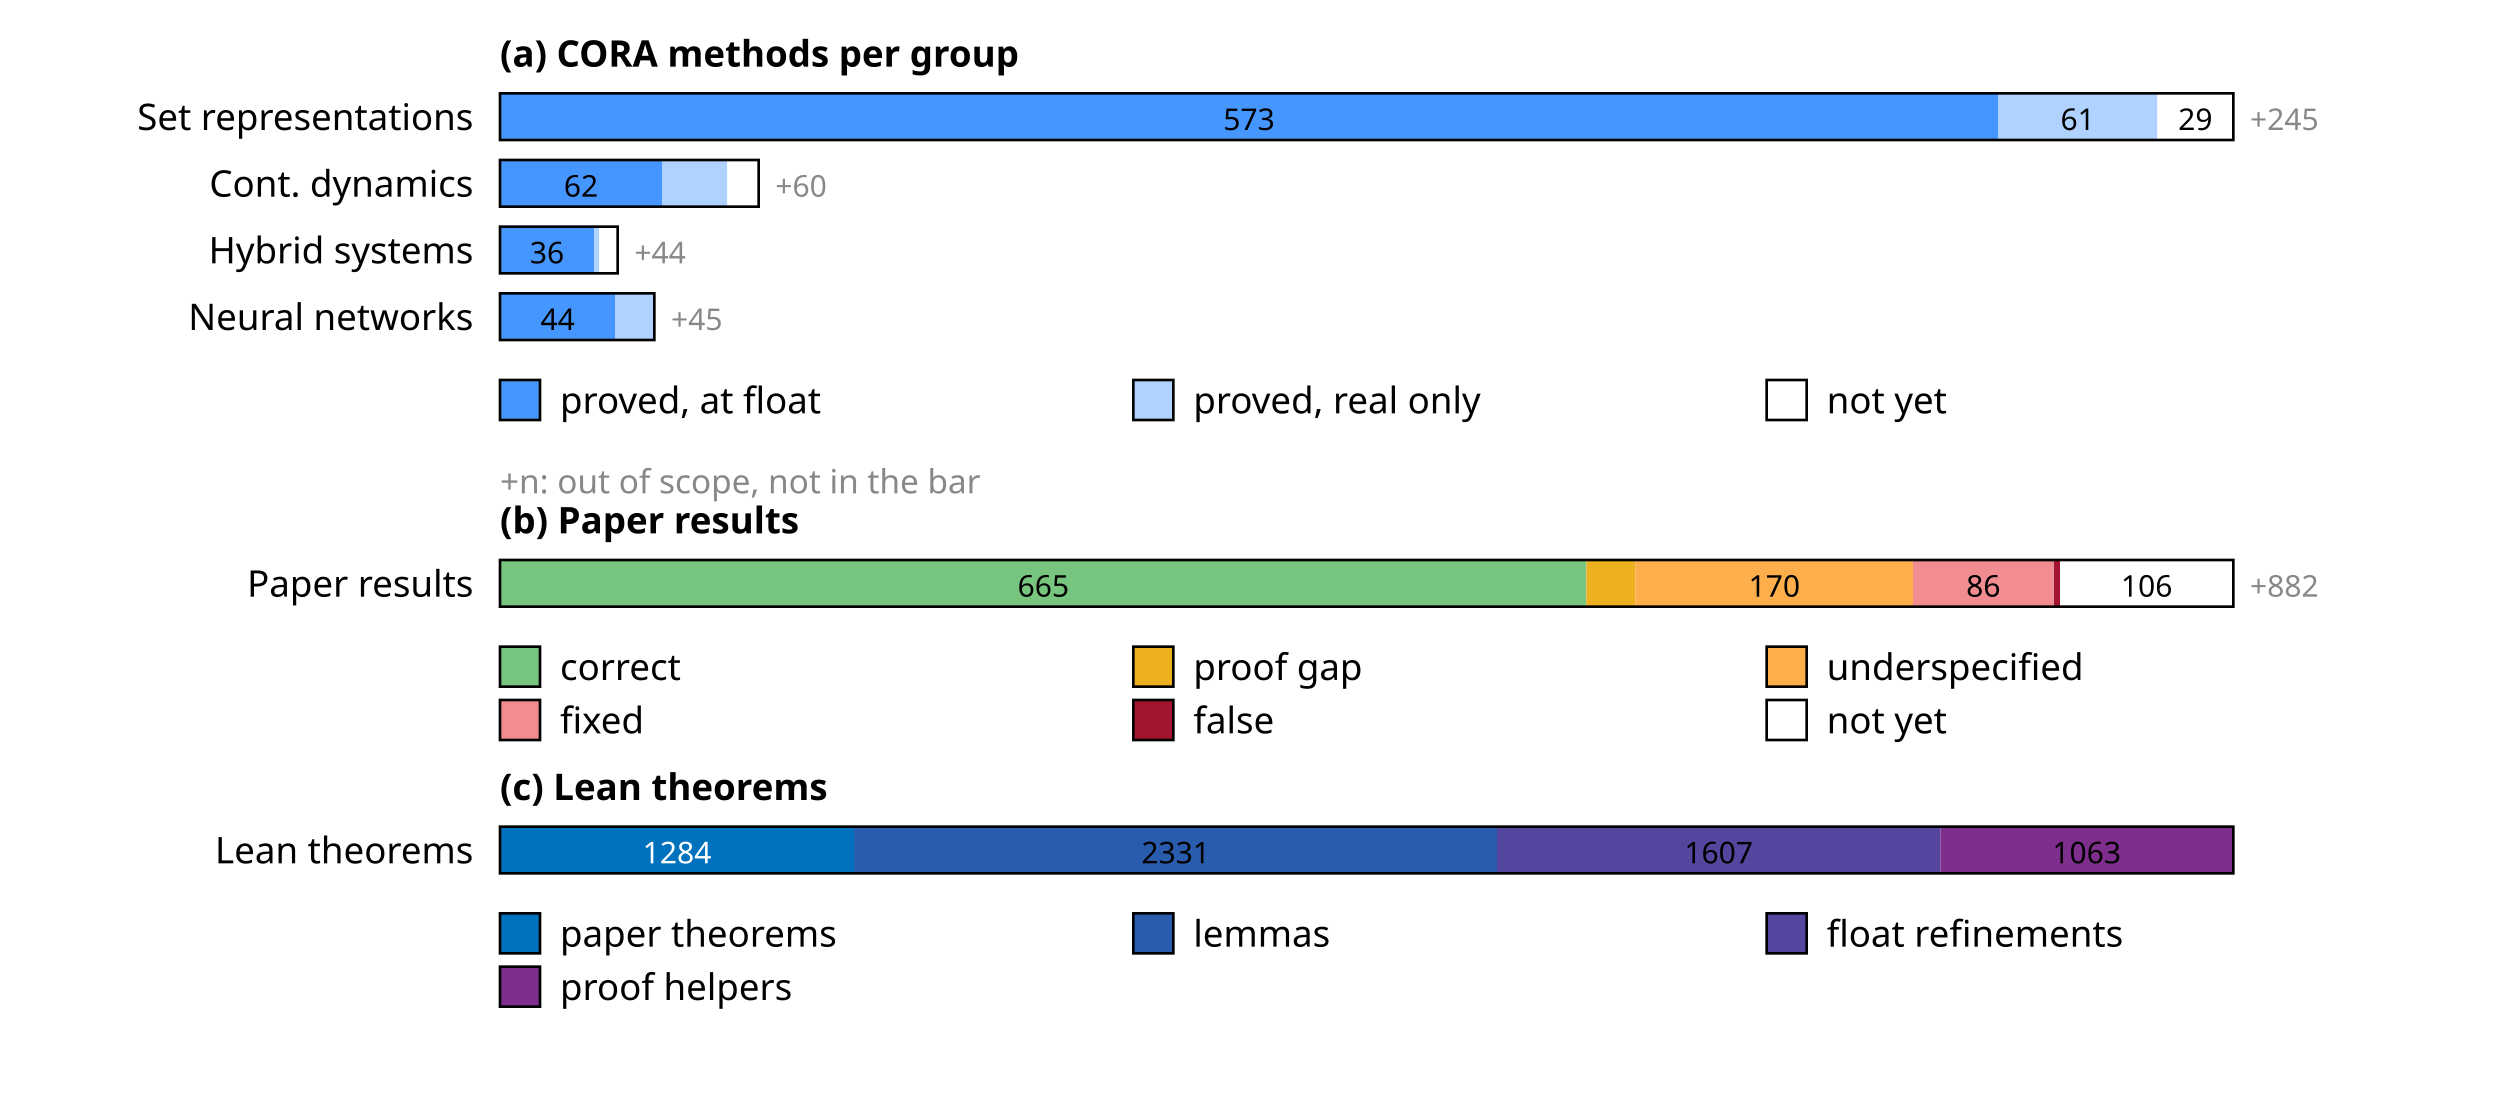
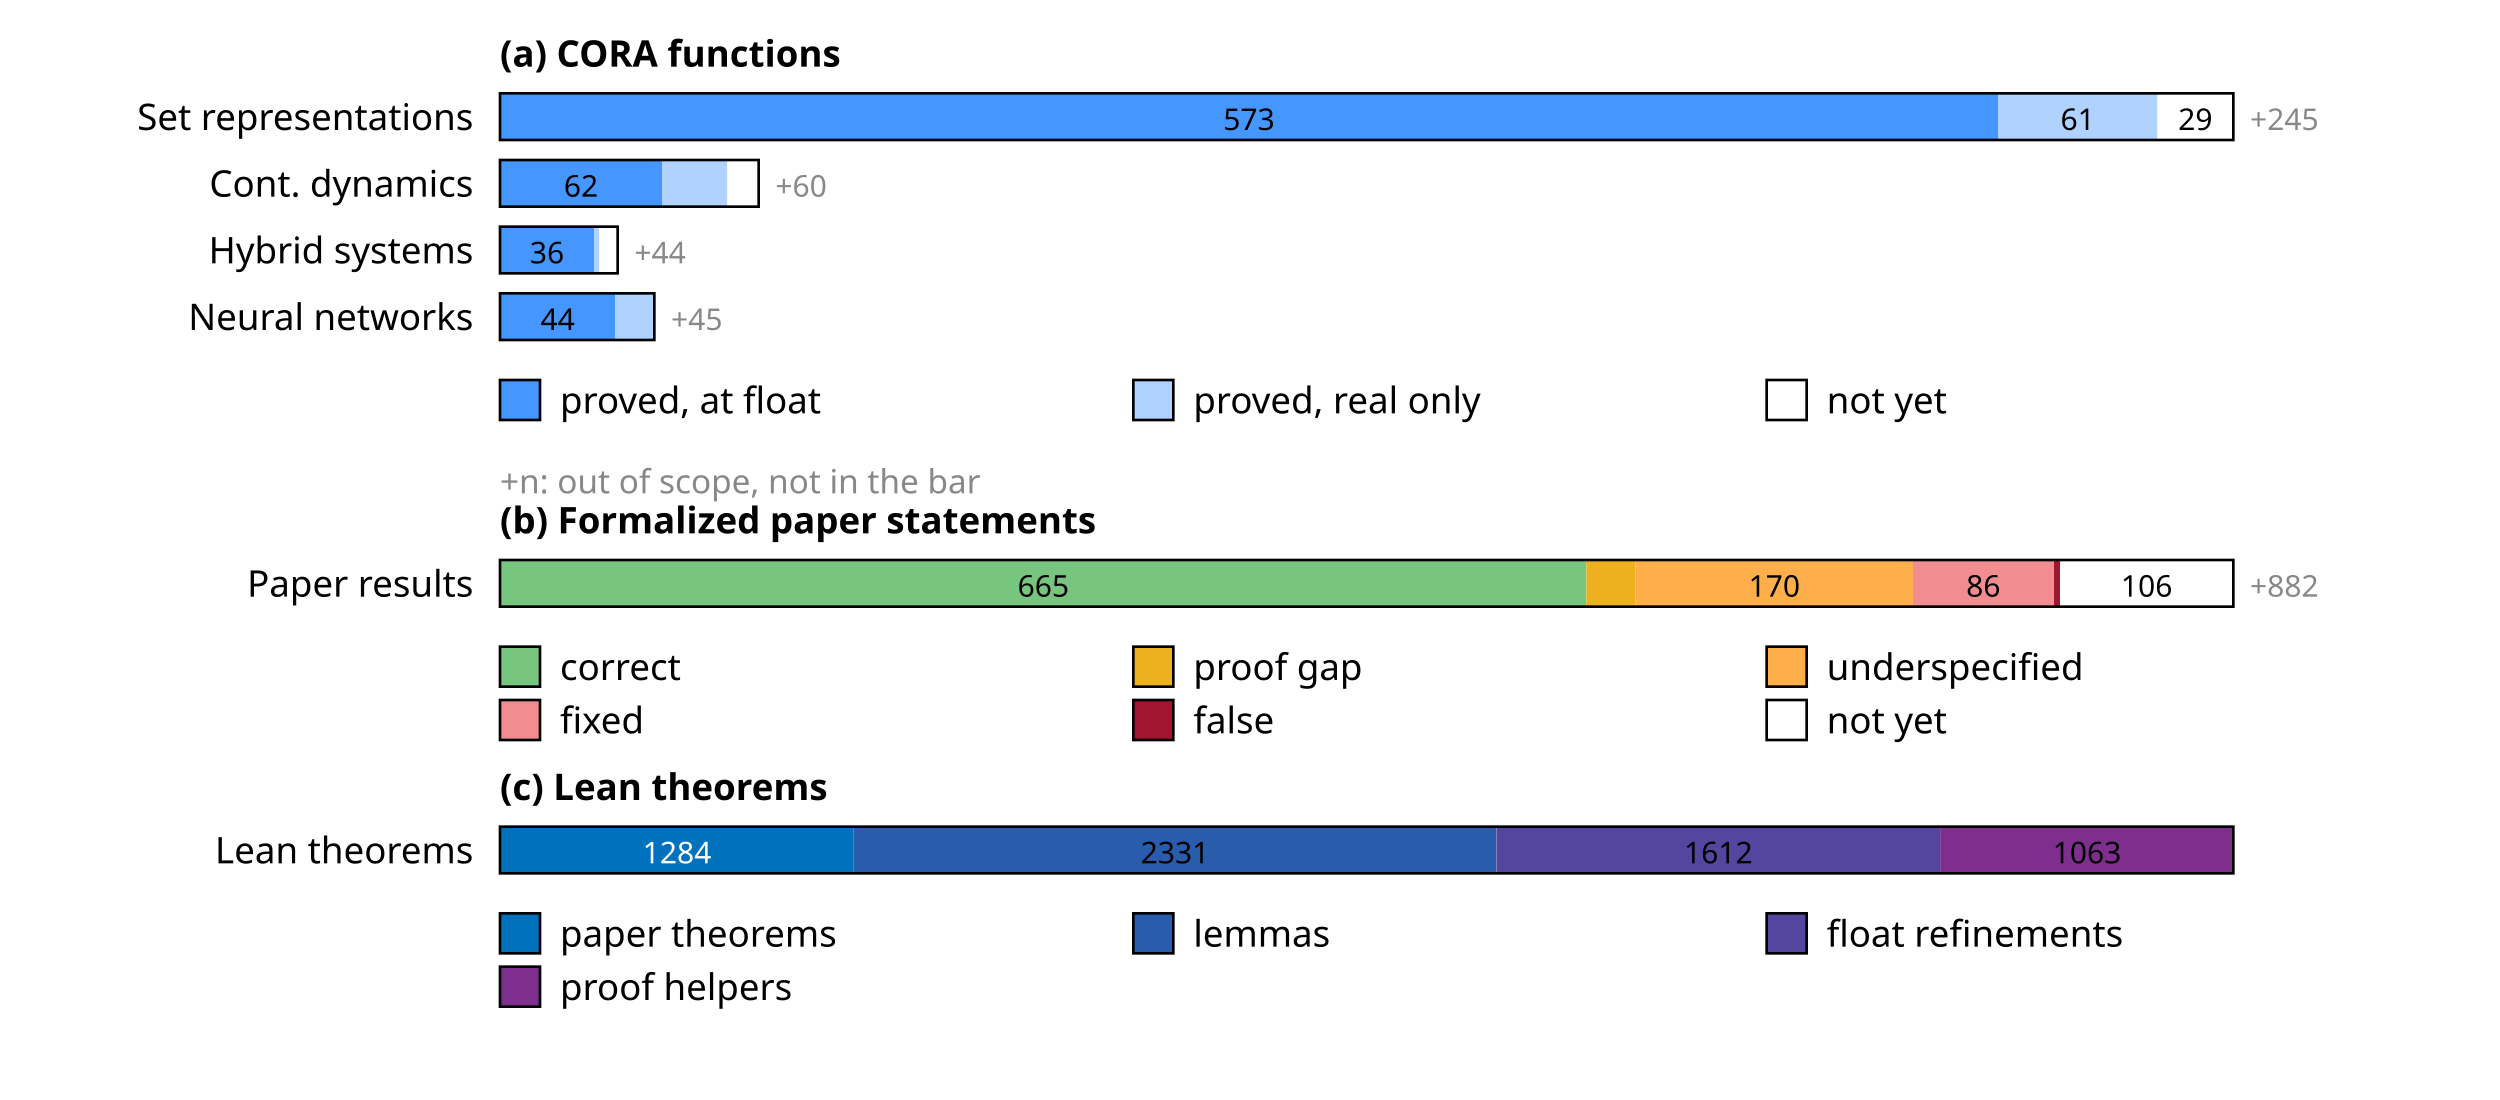
<svg xmlns="http://www.w3.org/2000/svg" width="750" height="330" font-family="sans-serif" font-size="11">
  <rect width="100%" height="100%" fill="white" />
-   <text x="150" y="20" font-weight="bold">(a) CORA methods per group</text>
+   <text x="150" y="20" font-weight="bold">(a) CORA functions</text>
  <text x="142" y="39" text-anchor="end">Set representations</text>
  <rect x="150.0" y="28" width="449.4" height="14" fill="rgb(69,150,255)" />
  <text x="374.7" y="39" text-anchor="middle" font-size="9" fill="#000">573</text>
  <rect x="599.4" y="28" width="47.8" height="14" fill="rgb(176,210,255)" />
  <text x="623.3" y="39" text-anchor="middle" font-size="9" fill="#000">61</text>
  <rect x="647.3" y="28" width="22.7" height="14" fill="rgb(255,255,255)" />
  <text x="658.6" y="39" text-anchor="middle" font-size="9" fill="#000">29</text>
  <rect x="150" y="28" width="520.0" height="14" fill="none" stroke="#000" stroke-width="0.8" />
  <text x="675.0" y="39" font-size="9" fill="#888">+245</text>
  <text x="142" y="59" text-anchor="end">Cont. dynamics</text>
  <rect x="150.0" y="48" width="48.6" height="14" fill="rgb(69,150,255)" />
  <text x="174.3" y="59" text-anchor="middle" font-size="9" fill="#000">62</text>
  <rect x="198.6" y="48" width="19.6" height="14" fill="rgb(176,210,255)" />
  <rect x="218.2" y="48" width="9.4" height="14" fill="rgb(255,255,255)" />
  <rect x="150" y="48" width="77.6" height="14" fill="none" stroke="#000" stroke-width="0.8" />
  <text x="232.6" y="59" font-size="9" fill="#888">+60</text>
  <text x="142" y="79" text-anchor="end">Hybrid systems</text>
  <rect x="150.0" y="68" width="28.2" height="14" fill="rgb(69,150,255)" />
  <text x="164.1" y="79" text-anchor="middle" font-size="9" fill="#000">36</text>
  <rect x="178.2" y="68" width="1.6" height="14" fill="rgb(176,210,255)" />
  <rect x="179.8" y="68" width="5.5" height="14" fill="rgb(255,255,255)" />
  <rect x="150" y="68" width="35.3" height="14" fill="none" stroke="#000" stroke-width="0.8" />
  <text x="190.3" y="79" font-size="9" fill="#888">+44</text>
  <text x="142" y="99" text-anchor="end">Neural networks</text>
  <rect x="150.0" y="88" width="34.5" height="14" fill="rgb(69,150,255)" />
  <text x="167.3" y="99" text-anchor="middle" font-size="9" fill="#000">44</text>
  <rect x="184.5" y="88" width="11.8" height="14" fill="rgb(176,210,255)" />
  <rect x="150" y="88" width="46.3" height="14" fill="none" stroke="#000" stroke-width="0.8" />
  <text x="201.3" y="99" font-size="9" fill="#888">+45</text>
  <rect x="150" y="114" width="12" height="12" fill="rgb(69,150,255)" stroke="#000" stroke-width="0.8" />
  <text x="168" y="124">proved, at float</text>
  <rect x="340" y="114" width="12" height="12" fill="rgb(176,210,255)" stroke="#000" stroke-width="0.8" />
  <text x="358" y="124">proved, real only</text>
  <rect x="530" y="114" width="12" height="12" fill="rgb(255,255,255)" stroke="#000" stroke-width="0.8" />
  <text x="548" y="124">not yet</text>
  <text x="150" y="148" font-size="10" fill="#888">+n: out of scope, not in the bar</text>
-   <text x="150" y="160" font-weight="bold">(b) Paper results</text>
+   <text x="150" y="160" font-weight="bold">(b) Formalized paper statements</text>
  <text x="142" y="179" text-anchor="end">Paper results</text>
  <rect x="150.0" y="168" width="325.9" height="14" fill="rgb(120,197,127)" />
  <text x="313.0" y="179" text-anchor="middle" font-size="9" fill="#000">665</text>
  <rect x="475.9" y="168" width="14.7" height="14" fill="rgb(237,177,32)" />
  <rect x="490.6" y="168" width="83.3" height="14" fill="rgb(255,174,76)" />
  <text x="532.3" y="179" text-anchor="middle" font-size="9" fill="#000">170</text>
  <rect x="573.9" y="168" width="42.1" height="14" fill="rgb(241,141,145)" />
  <text x="595.0" y="179" text-anchor="middle" font-size="9" fill="#000">86</text>
  <rect x="616.1" y="168" width="2.0" height="14" fill="rgb(162,20,47)" />
  <rect x="618.0" y="168" width="52.0" height="14" fill="rgb(255,255,255)" />
  <text x="644.0" y="179" text-anchor="middle" font-size="9" fill="#000">106</text>
  <rect x="150" y="168" width="520.0" height="14" fill="none" stroke="#000" stroke-width="0.8" />
  <text x="675.0" y="179" font-size="9" fill="#888">+882</text>
  <rect x="150" y="194" width="12" height="12" fill="rgb(120,197,127)" stroke="#000" stroke-width="0.8" />
  <text x="168" y="204">correct</text>
  <rect x="340" y="194" width="12" height="12" fill="rgb(237,177,32)" stroke="#000" stroke-width="0.8" />
  <text x="358" y="204">proof gap</text>
  <rect x="530" y="194" width="12" height="12" fill="rgb(255,174,76)" stroke="#000" stroke-width="0.8" />
  <text x="548" y="204">underspecified</text>
  <rect x="150" y="210" width="12" height="12" fill="rgb(241,141,145)" stroke="#000" stroke-width="0.8" />
  <text x="168" y="220">fixed</text>
  <rect x="340" y="210" width="12" height="12" fill="rgb(162,20,47)" stroke="#000" stroke-width="0.8" />
  <text x="358" y="220">false</text>
  <rect x="530" y="210" width="12" height="12" fill="rgb(255,255,255)" stroke="#000" stroke-width="0.8" />
  <text x="548" y="220">not yet</text>
  <text x="150" y="240" font-weight="bold">(c) Lean theorems</text>
  <text x="142" y="259" text-anchor="end">Lean theorems</text>
-   <rect x="150.0" y="248" width="106.2" height="14" fill="rgb(0,114,189)" />
+   <rect x="150.0" y="248" width="106.1" height="14" fill="rgb(0,114,189)" />
  <text x="203.1" y="259" text-anchor="middle" font-size="9" fill="#fff">1284</text>
-   <rect x="256.2" y="248" width="192.9" height="14" fill="rgb(42,92,173)" />
-   <text x="352.7" y="259" text-anchor="middle" font-size="9" fill="#000">2331</text>
-   <rect x="449.1" y="248" width="133.0" height="14" fill="rgb(84,69,158)" />
-   <text x="515.6" y="259" text-anchor="middle" font-size="9" fill="#000">1607</text>
+   <rect x="256.1" y="248" width="192.7" height="14" fill="rgb(42,92,173)" />
+   <text x="352.5" y="259" text-anchor="middle" font-size="9" fill="#000">2331</text>
+   <rect x="448.9" y="248" width="133.3" height="14" fill="rgb(84,69,158)" />
+   <text x="515.5" y="259" text-anchor="middle" font-size="9" fill="#000">1612</text>
  <rect x="582.1" y="248" width="87.9" height="14" fill="rgb(126,47,142)" />
-   <text x="626.0" y="259" text-anchor="middle" font-size="9" fill="#000">1063</text>
+   <text x="626.1" y="259" text-anchor="middle" font-size="9" fill="#000">1063</text>
  <rect x="150" y="248" width="520.0" height="14" fill="none" stroke="#000" stroke-width="0.8" />
  <rect x="150" y="274" width="12" height="12" fill="rgb(0,114,189)" stroke="#000" stroke-width="0.8" />
  <text x="168" y="284">paper theorems</text>
  <rect x="340" y="274" width="12" height="12" fill="rgb(42,92,173)" stroke="#000" stroke-width="0.8" />
  <text x="358" y="284">lemmas</text>
  <rect x="530" y="274" width="12" height="12" fill="rgb(84,69,158)" stroke="#000" stroke-width="0.8" />
  <text x="548" y="284">float refinements</text>
  <rect x="150" y="290" width="12" height="12" fill="rgb(126,47,142)" stroke="#000" stroke-width="0.8" />
  <text x="168" y="300">proof helpers</text>
</svg>
